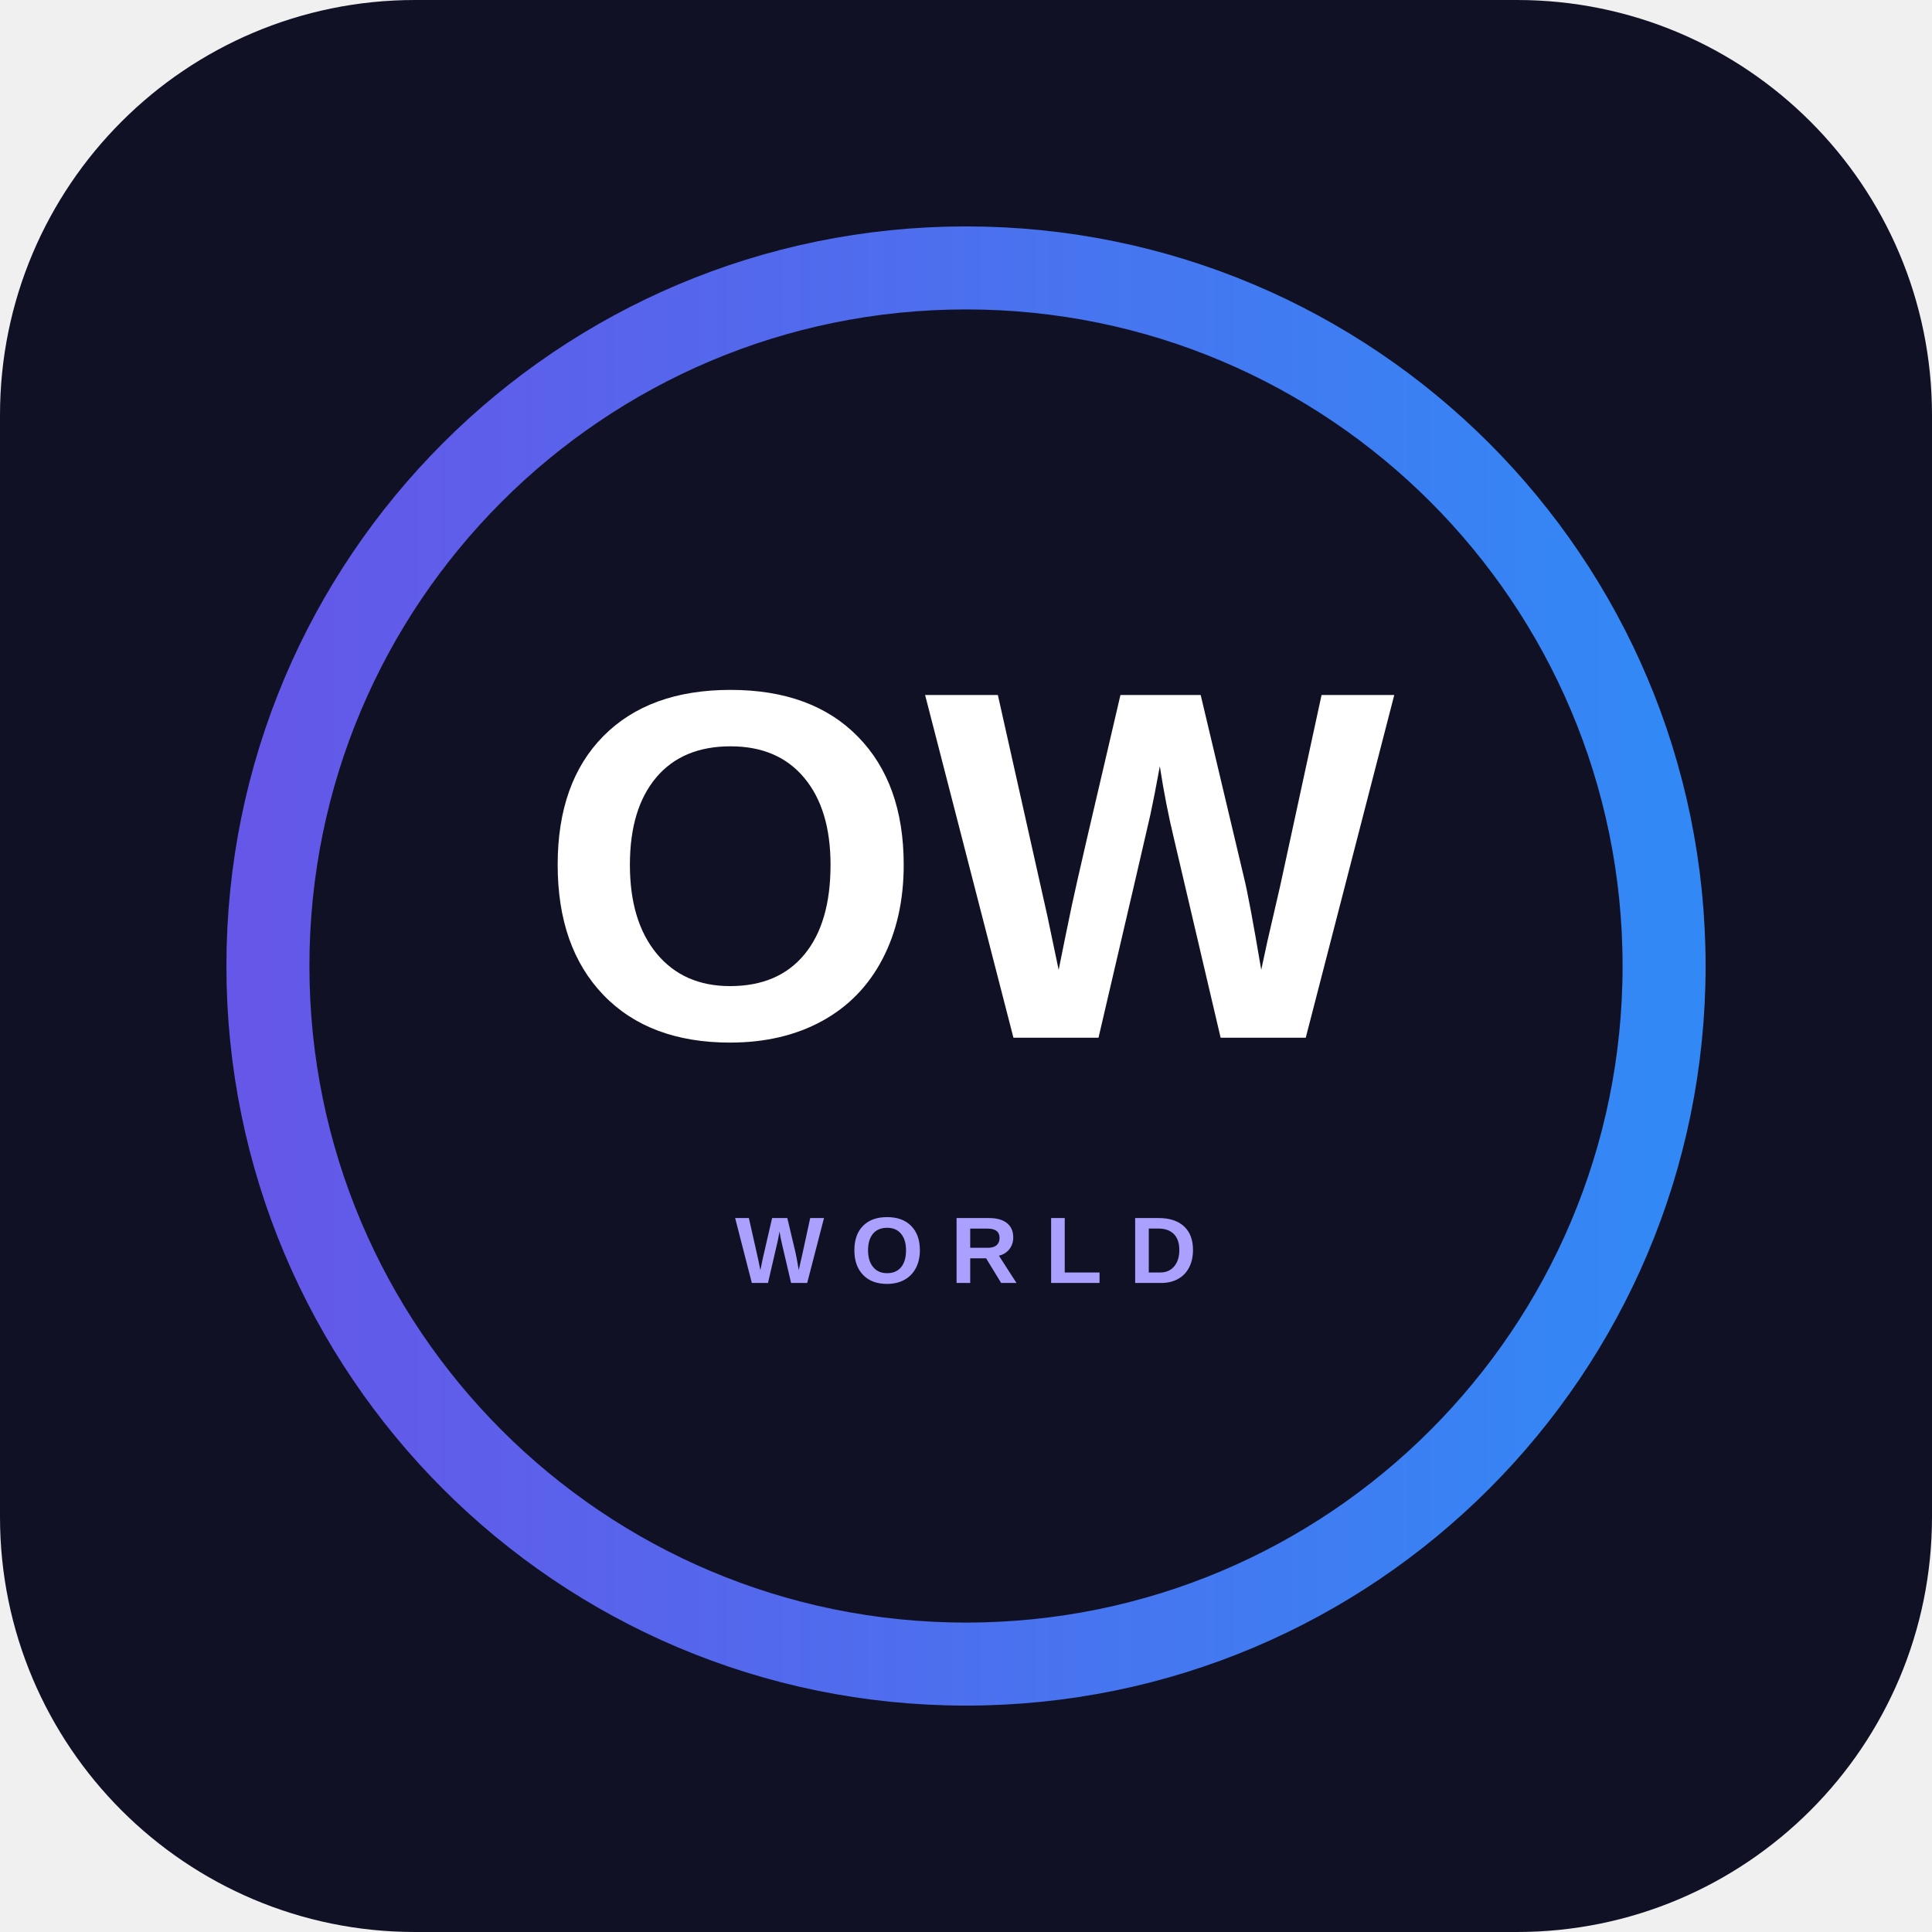
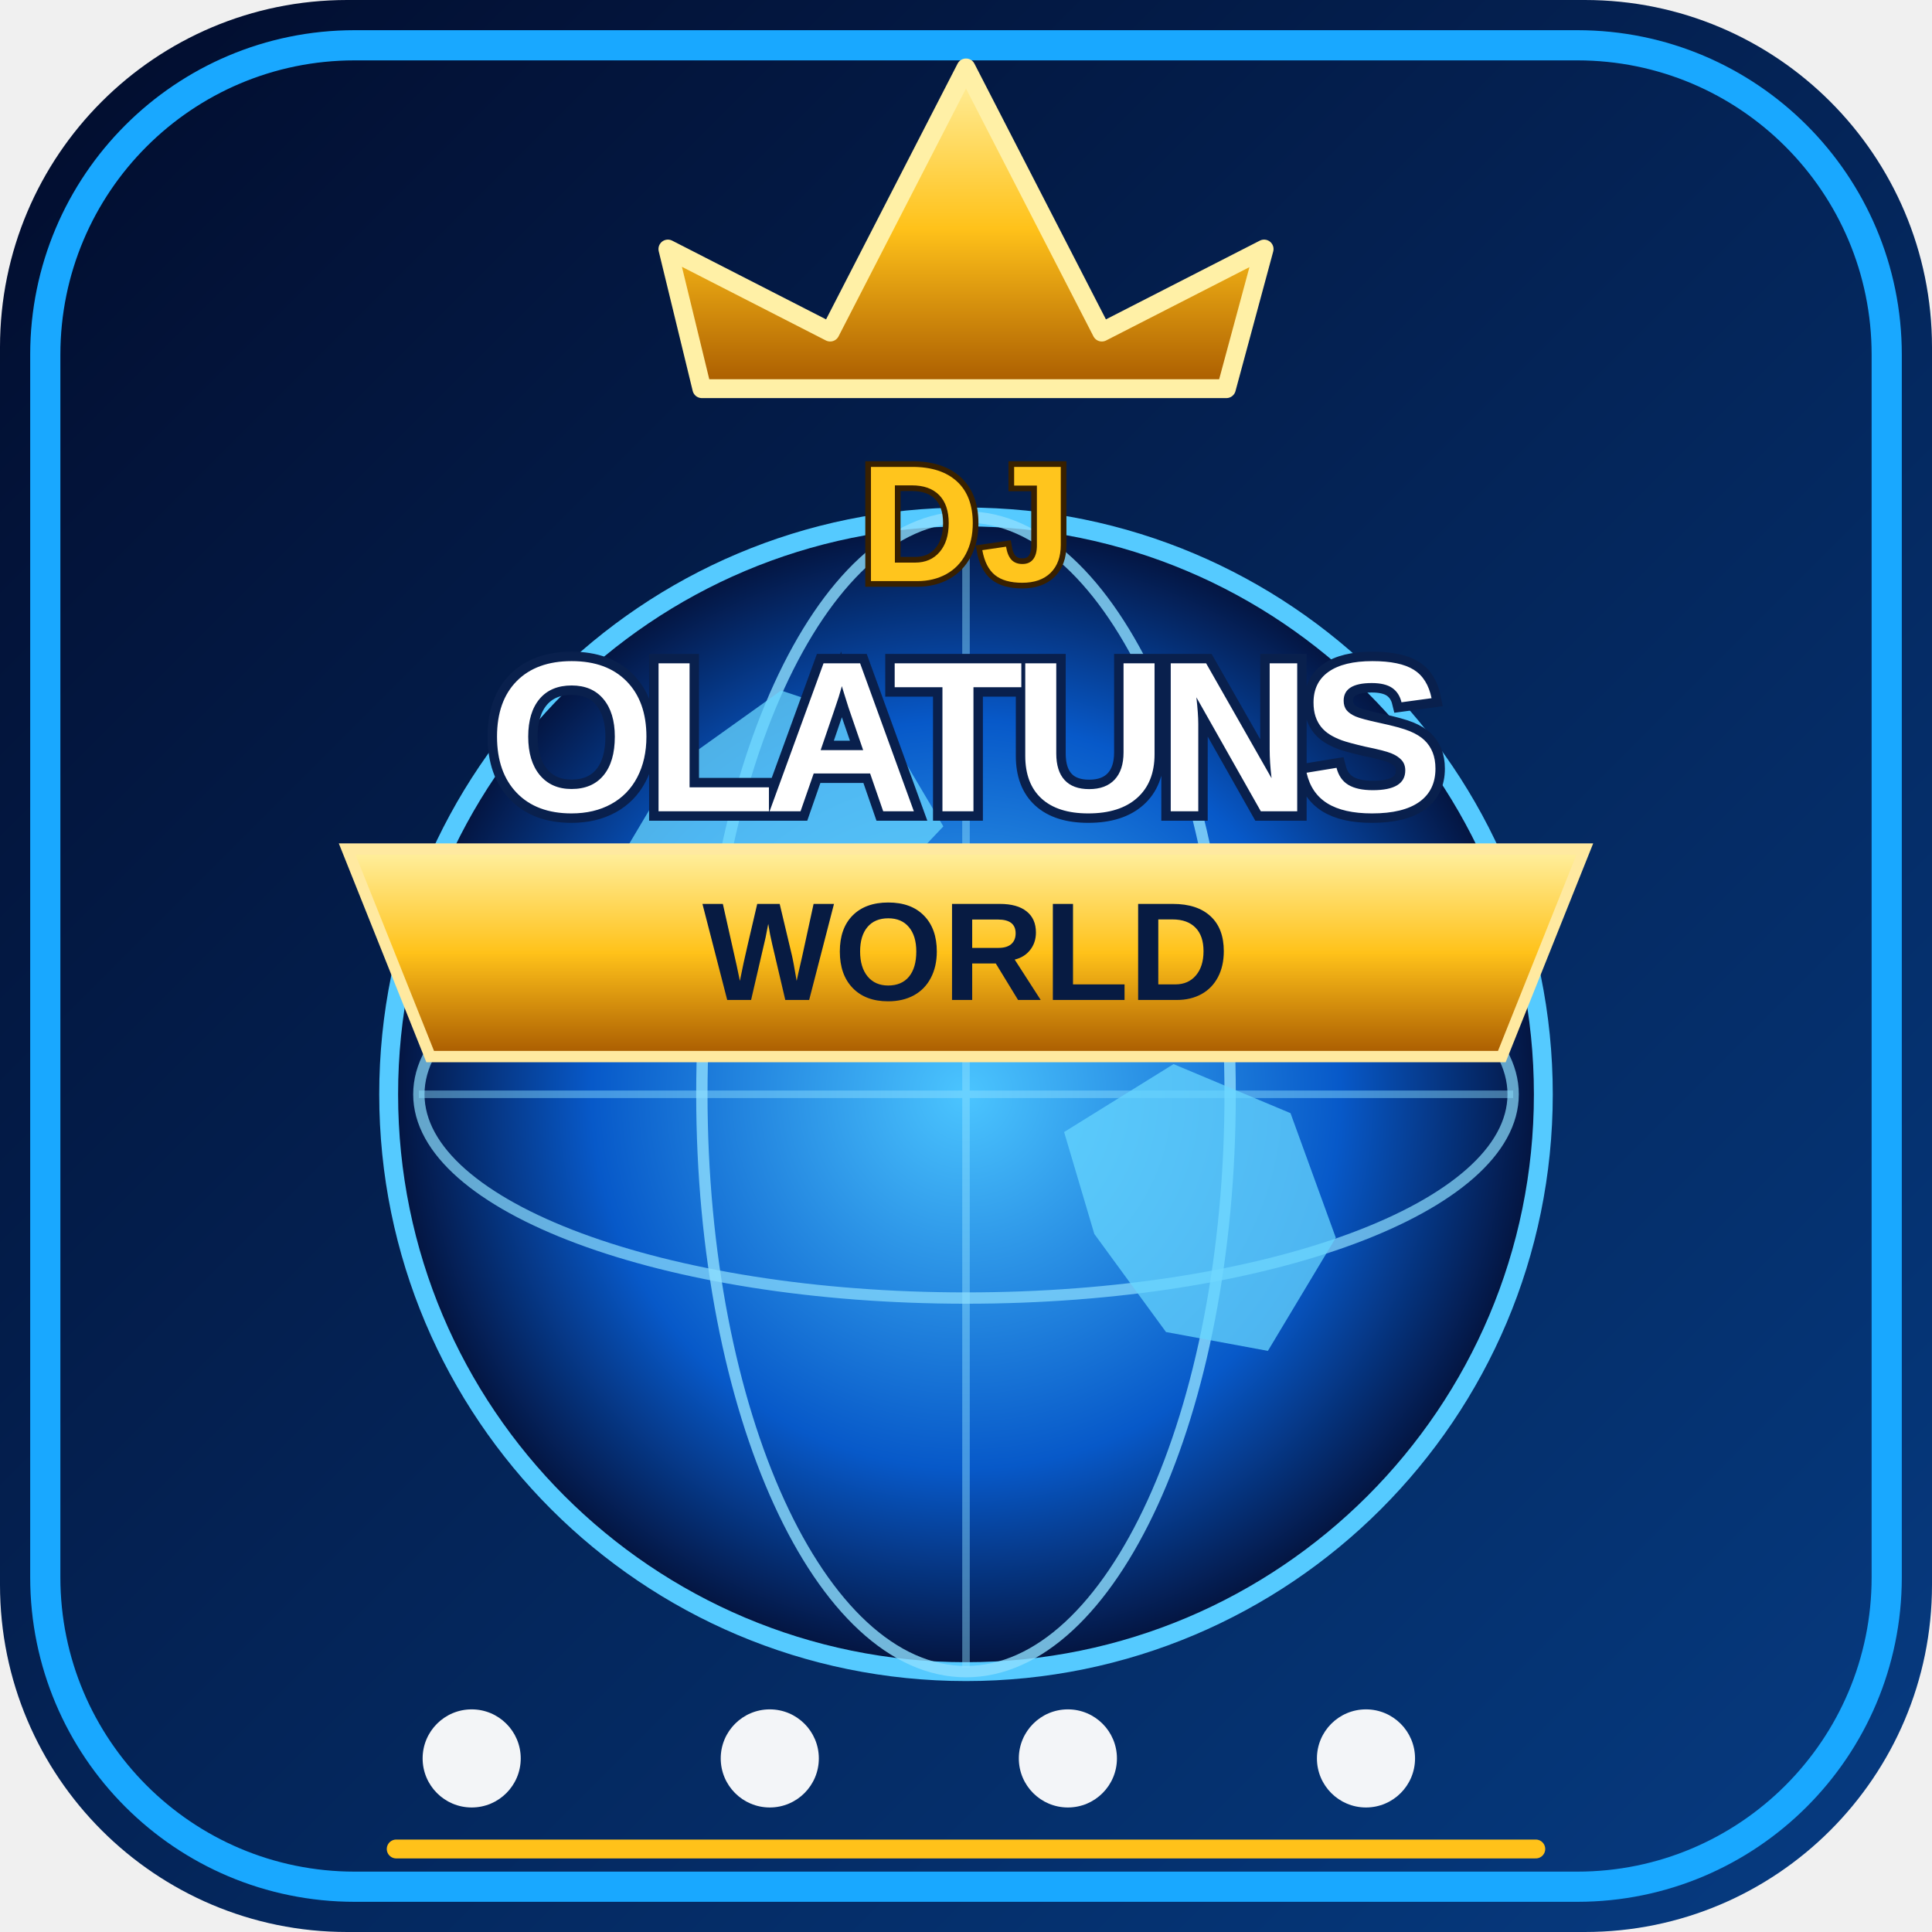
<svg xmlns="http://www.w3.org/2000/svg" viewBox="0 0 512 512">
  <defs>
-     <linearGradient id="g">
-       <stop stop-color="#6557e8" />
-       <stop offset="1" stop-color="#3289f5" />
+     <linearGradient id="bg" x2="1" y2="1">
+       <stop stop-color="#020c2c" />
+       <stop offset="1" stop-color="#063c83" />
    </linearGradient>
+     <linearGradient id="g" x2="0" y2="1">
+       <stop stop-color="#fff0a1" />
+       <stop offset=".5" stop-color="#ffc21a" />
+       <stop offset="1" stop-color="#a85a00" />
+     </linearGradient>
+     <radialGradient id="earth">
+       <stop stop-color="#4bc5ff" />
+       <stop offset=".65" stop-color="#0759c9" />
+       <stop offset="1" stop-color="#04133d" />
+     </radialGradient>
  </defs>
-   <rect width="512" height="512" rx="110" fill="#111126" />
-   <circle cx="256" cy="256" r="185" fill="none" stroke="url(#g)" stroke-width="22" />
-   <text x="256" y="275" fill="#fff" font-family="Arial,sans-serif" font-weight="bold" font-size="132" text-anchor="middle">OW</text>
-   <text x="256" y="340" fill="#aaa1ff" font-family="Arial,sans-serif" font-weight="bold" font-size="25" letter-spacing="7" text-anchor="middle">WORLD</text>
+   <rect width="512" height="512" rx="92" fill="url(#bg)" />
+   <rect x="12" y="12" width="488" height="488" rx="82" fill="none" stroke="#19a8ff" stroke-width="8" />
+   <circle cx="256" cy="290" r="153" fill="url(#earth)" stroke="#55caff" stroke-width="5" />
+   <ellipse cx="256" cy="290" rx="70" ry="153" fill="none" stroke="#8ddfff" stroke-width="3" opacity=".8" />
+   <ellipse cx="256" cy="290" rx="145" ry="54" fill="none" stroke="#8ddfff" stroke-width="3" opacity=".7" />
+   <path d="M111 290h290M256 138v304" stroke="#8ddfff" stroke-width="2" opacity=".45" />
+   <path d="M179 203l28-20 27 9 16 27-18 19-7 28-29 8-21-27-18-7zM282 300l29-18 31 13 12 33-18 30-27-5-19-26z" fill="#66d6ff" opacity=".75" />
+   <path d="M186 103l-9-37 43 22 36-70 36 70 43-22-10 37z" fill="url(#g)" stroke="#fff0a6" stroke-width="5" stroke-linejoin="round" />
+   <text x="256" y="154" text-anchor="middle" font-family="Arial,sans-serif" font-size="44" font-weight="900" fill="#ffc51d" stroke="#382000" stroke-width="3" paint-order="stroke">DJ</text>
+   <text x="256" y="215" text-anchor="middle" font-family="Arial,sans-serif" font-size="57" font-weight="900" letter-spacing="-3" fill="#fff" stroke="#09204d" stroke-width="5" paint-order="stroke">OLATUNS</text>
+   <path d="M92 225h328l-22 55H114z" fill="url(#g)" stroke="#ffe9a0" stroke-width="3" />
+   <text x="256" y="265" text-anchor="middle" font-family="Arial,sans-serif" font-size="37" font-weight="900" fill="#071b42">WORLD</text>
+   <g fill="#fff" opacity=".95">
+     <circle cx="125" cy="466" r="13" />
+     <circle cx="204" cy="466" r="13" />
+     <circle cx="283" cy="466" r="13" />
+     <circle cx="362" cy="466" r="13" />
+   </g>
+   <path d="M105 490h302" stroke="#ffc21a" stroke-width="5" stroke-linecap="round" />
</svg>
